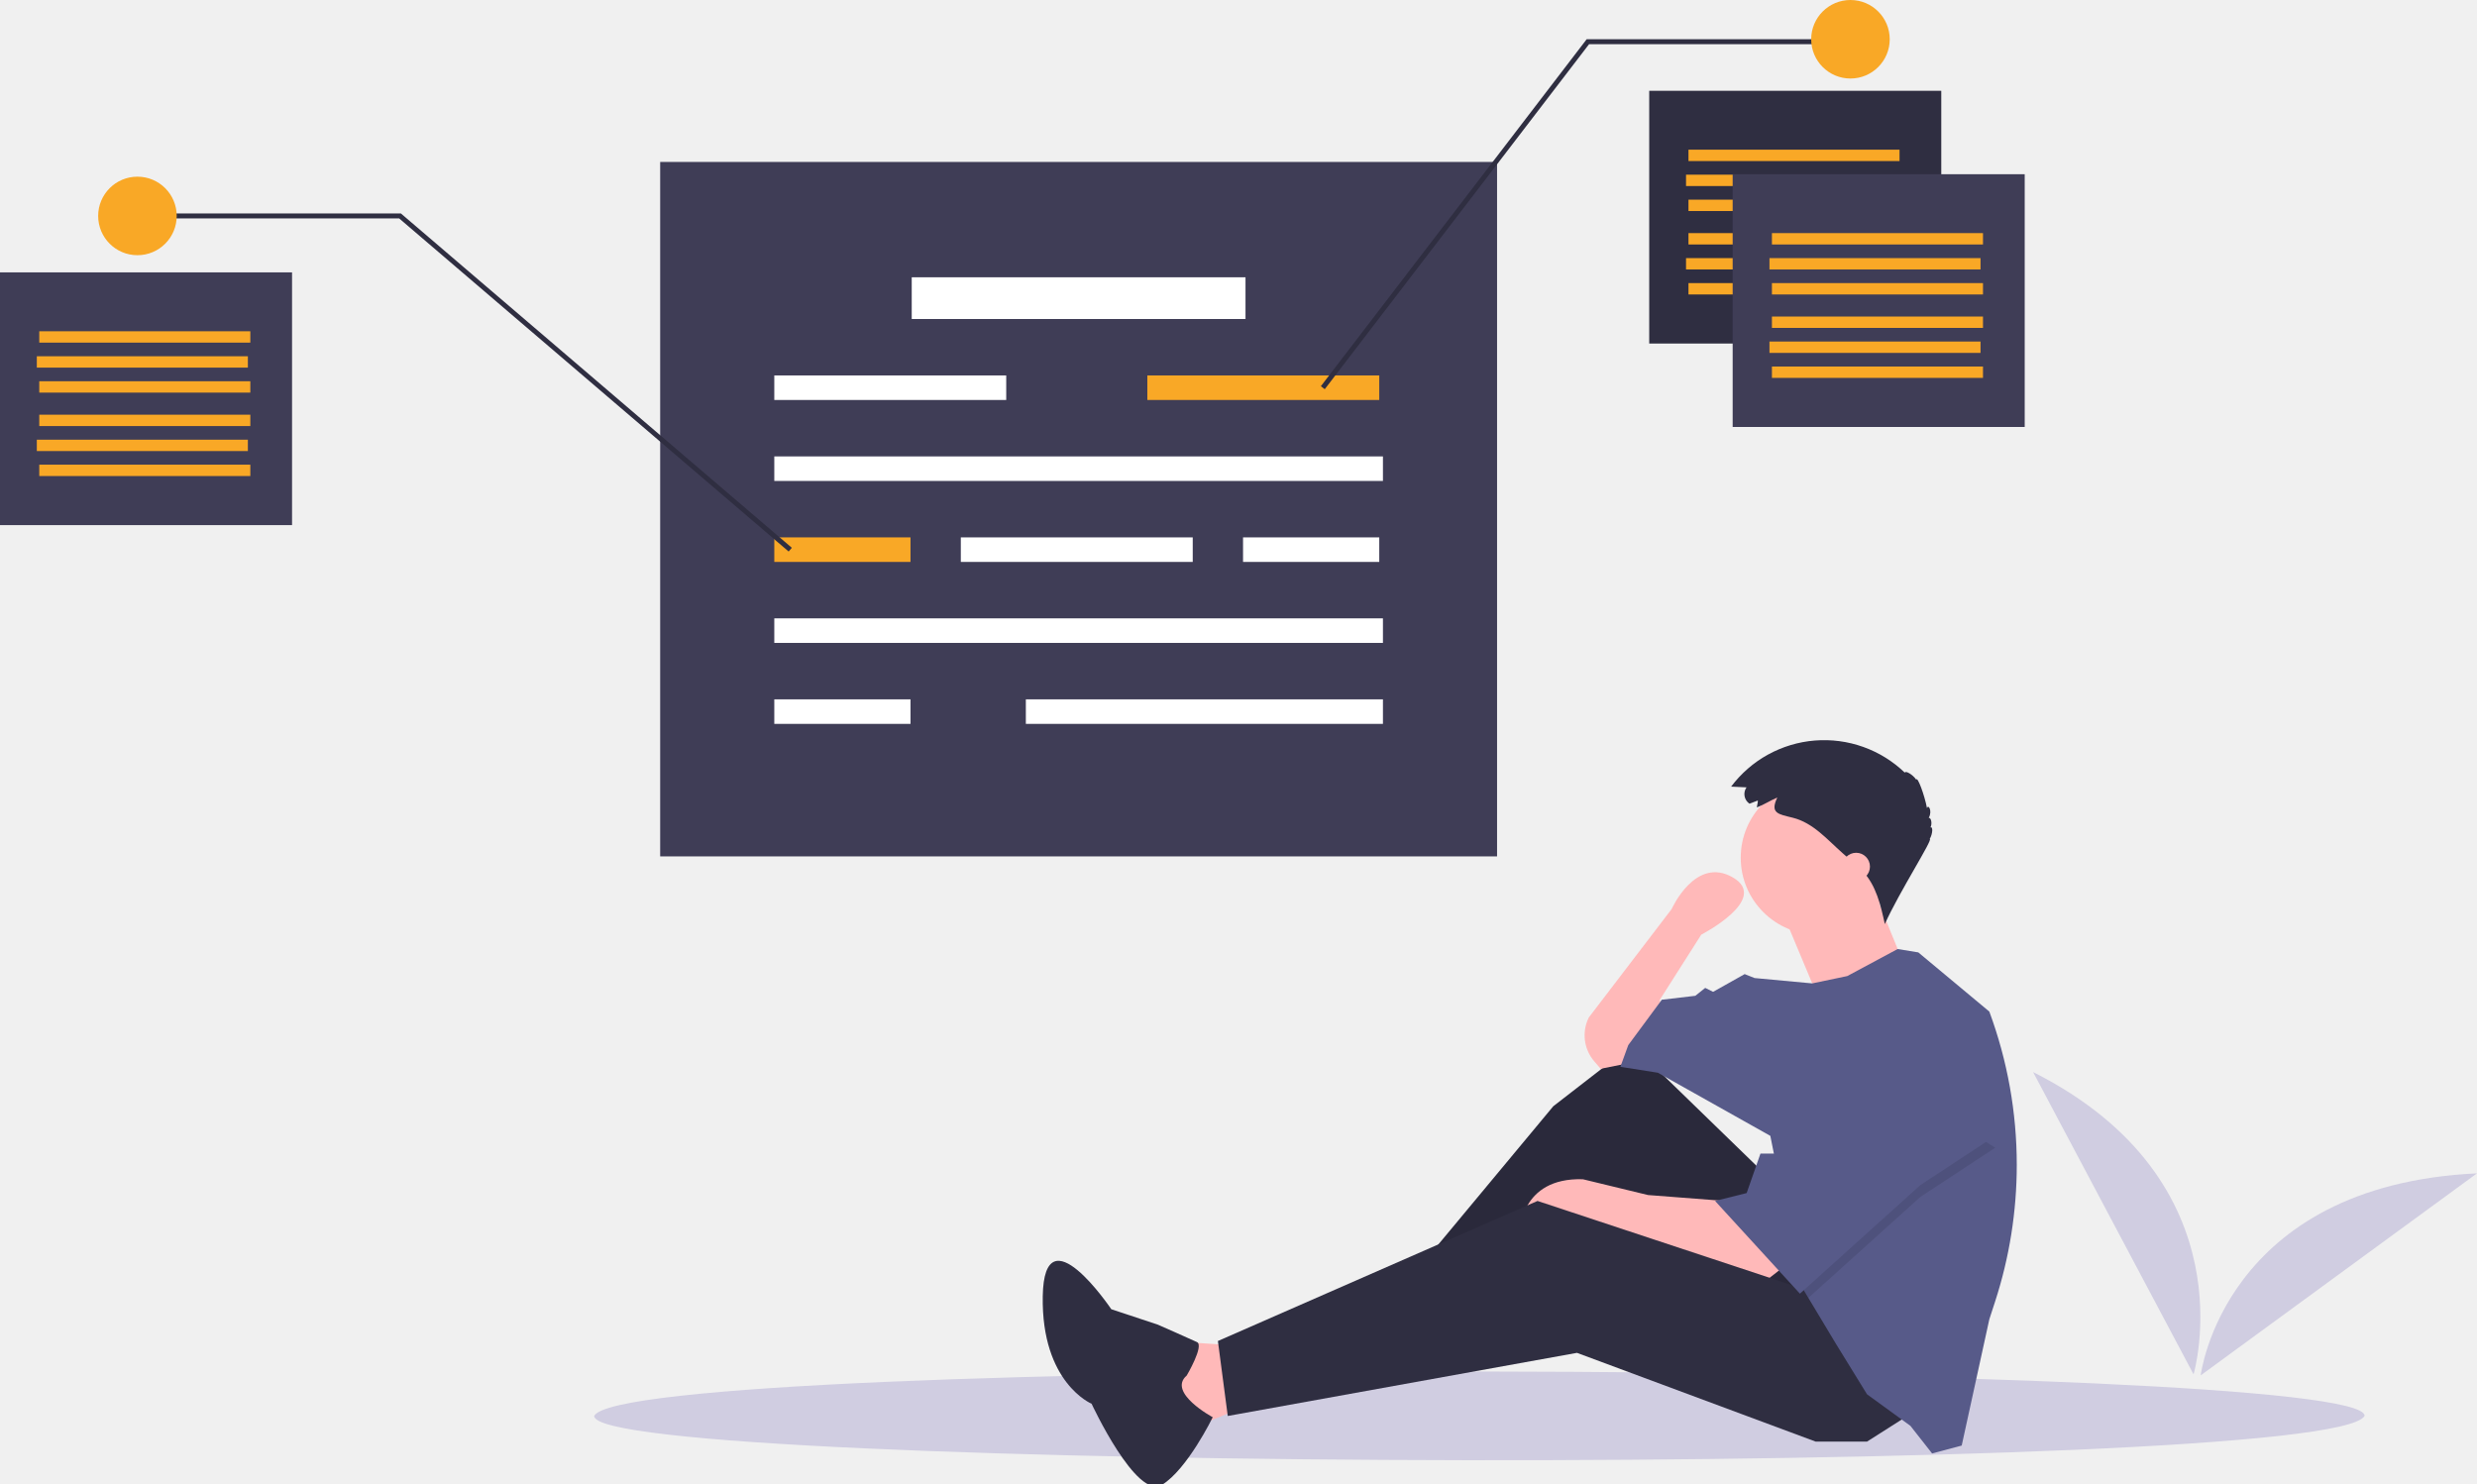
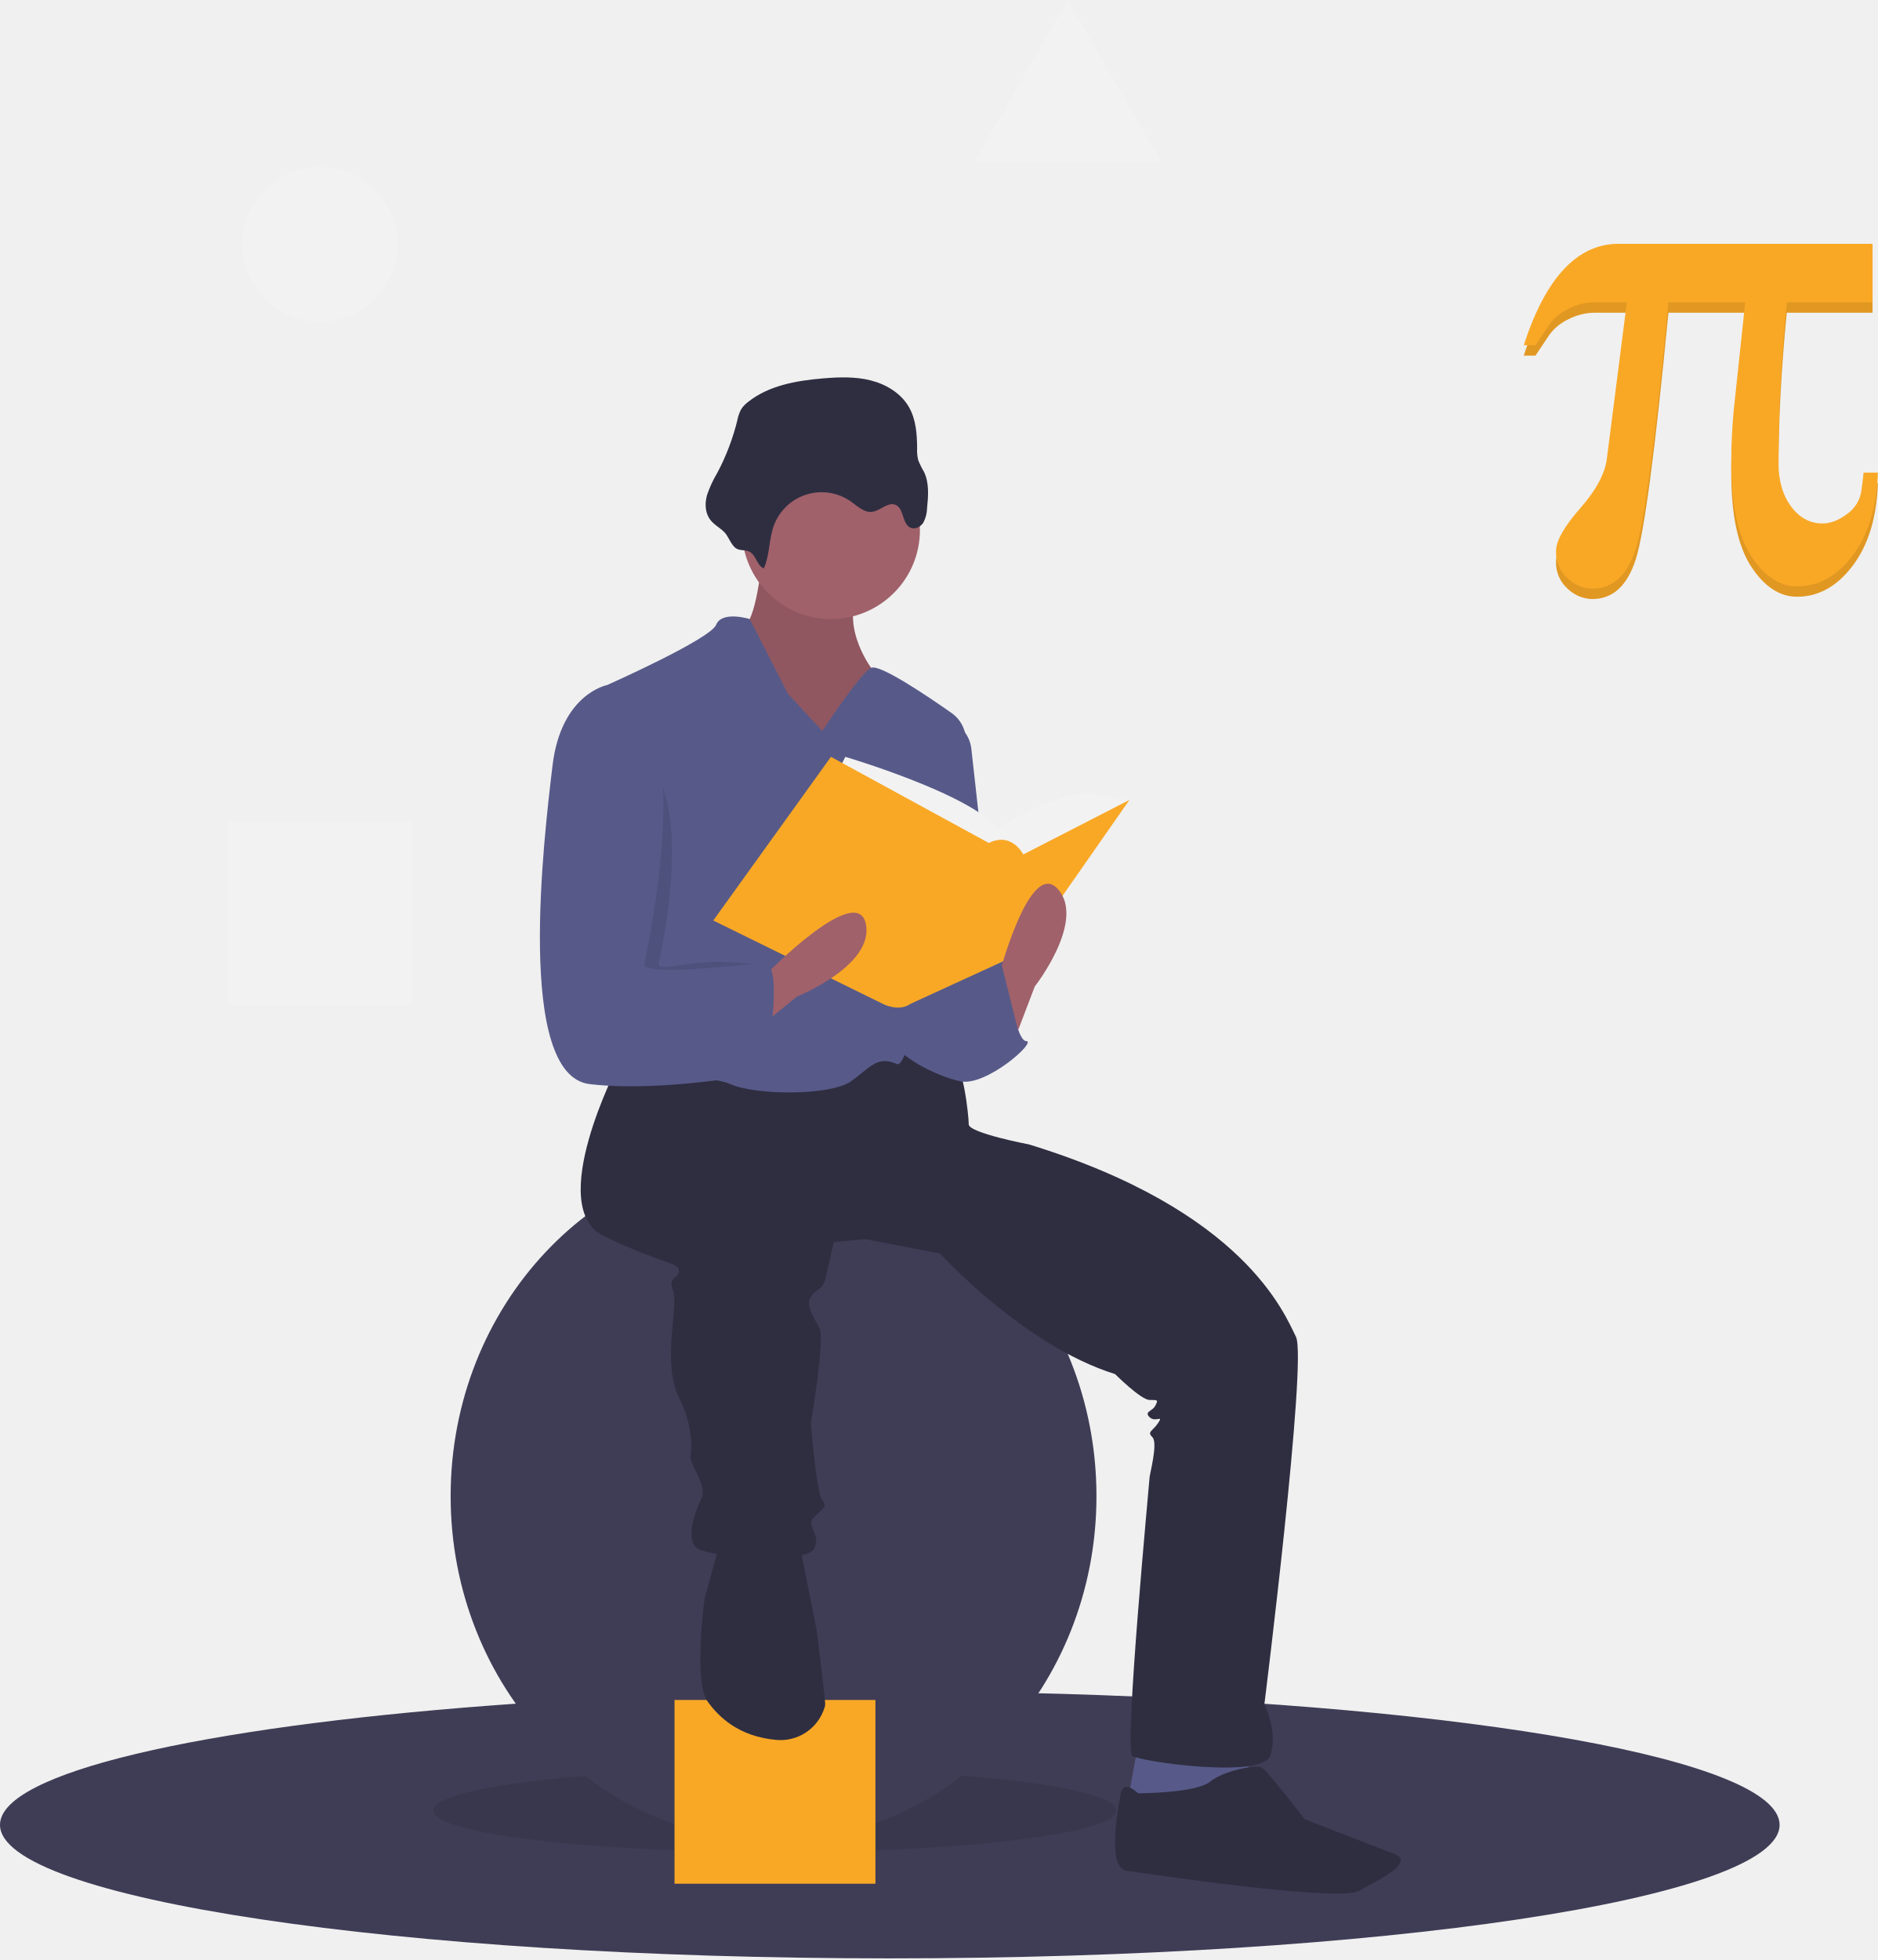
- <svg xmlns="http://www.w3.org/2000/svg" width="414" height="248" viewBox="0 0 414 248" fill="none">
+ <svg xmlns="http://www.w3.org/2000/svg" width="414" height="432" viewBox="0 0 414 432" fill="none">
  <g clip-path="url(#clip0)">
-     <path d="M395.209 236.681C389.67 246.995 98.876 246.129 99.316 236.68C104.855 226.367 395.649 227.233 395.209 236.681Z" fill="#D0CDE1" />
-     <path d="M324.459 15.177H275.646V57.426H324.459V15.177Z" fill="#2F2E41" />
-     <path d="M250.215 27.072H110.341V143.156H250.215V27.072Z" fill="#3F3D56" />
-     <path d="M208.17 46.351H152.385V53.324H208.17V46.351Z" fill="white" />
-     <path d="M168.177 62.759H129.414V66.861H168.177V62.759Z" fill="white" />
-     <path d="M199.351 89.831H160.589V93.933H199.351V89.831Z" fill="white" />
-     <path d="M230.526 62.759H191.763V66.861H230.526V62.759Z" fill="#F9A826" />
-     <path d="M317.485 38.968H282.209V40.867H317.485V38.968Z" fill="#F9A826" />
-     <path d="M317.075 43.146H281.799V45.045H317.075V43.146Z" fill="#F9A826" />
-     <path d="M317.485 47.324H282.209V49.223H317.485V47.324Z" fill="#F9A826" />
-     <path d="M317.485 25.021H282.209V26.921H317.485V25.021Z" fill="#F9A826" />
-     <path d="M317.075 29.199H281.799V31.098H317.075V29.199Z" fill="#F9A826" />
-     <path d="M317.485 33.377H282.209V35.276H317.485V33.377Z" fill="#F9A826" />
-     <path d="M338.405 29.123H289.593V71.373H338.405V29.123Z" fill="#3F3D56" />
-     <path d="M331.432 52.914H296.156V54.813H331.432V52.914Z" fill="#F9A826" />
-     <path d="M331.022 57.092H295.745V58.991H331.022V57.092Z" fill="#F9A826" />
-     <path d="M331.432 61.27H296.156V63.169H331.432V61.27Z" fill="#F9A826" />
-     <path d="M331.432 38.968H296.156V40.867H331.432V38.968Z" fill="#F9A826" />
-     <path d="M331.022 43.146H295.745V45.045H331.022V43.146Z" fill="#F9A826" />
-     <path d="M331.432 47.324H296.156V49.223H331.432V47.324Z" fill="#F9A826" />
-     <path d="M48.812 45.531H0V87.78H48.812V45.531Z" fill="#3F3D56" />
-     <path d="M41.839 69.322H6.563V71.221H41.839V69.322Z" fill="#F9A826" />
-     <path d="M41.429 73.5H6.153V75.399H41.429V73.5Z" fill="#F9A826" />
-     <path d="M41.839 77.677H6.563V79.576H41.839V77.677Z" fill="#F9A826" />
-     <path d="M41.839 55.375H6.563V57.274H41.839V55.375Z" fill="#F9A826" />
-     <path d="M41.429 59.553H6.153V61.452H41.429V59.553Z" fill="#F9A826" />
-     <path d="M41.839 63.731H6.563V65.63H41.839V63.731Z" fill="#F9A826" />
-     <path d="M231.141 76.295H129.414V80.397H231.141V76.295Z" fill="white" />
-     <path d="M152.18 89.831H129.414V93.933H152.18V89.831Z" fill="#F9A826" />
-     <path d="M152.18 116.904H129.414V121.005H152.18V116.904Z" fill="white" />
-     <path d="M230.526 89.831H207.76V93.933H230.526V89.831Z" fill="white" />
-     <path d="M231.141 103.367H129.414V107.469H231.141V103.367Z" fill="white" />
-     <path d="M231.141 116.904H171.459V121.005H231.141V116.904Z" fill="white" />
-     <path d="M221.417 65.059L220.766 64.56L265.189 6.563H309.282V7.384H265.594L221.417 65.059Z" fill="#2F2E41" />
-     <path d="M131.814 92.194L66.709 36.507H22.971V35.686H67.012L132.347 91.57L131.814 92.194Z" fill="#2F2E41" />
-     <path d="M309.282 13.126C312.906 13.126 315.845 10.188 315.845 6.563C315.845 2.938 312.906 0 309.282 0C305.657 0 302.719 2.938 302.719 6.563C302.719 10.188 305.657 13.126 309.282 13.126Z" fill="#F9A826" />
-     <path d="M22.971 42.66C26.595 42.66 29.534 39.721 29.534 36.096C29.534 32.472 26.595 29.534 22.971 29.534C19.346 29.534 16.407 32.472 16.407 36.096C16.407 39.721 19.346 42.66 22.971 42.66Z" fill="#F9A826" />
-     <path d="M366.627 229.74C366.627 229.74 376.197 197.54 339.802 179.206L366.627 229.74Z" fill="#D0CDE1" />
-     <path d="M367.819 229.912C367.819 229.912 371.613 198.132 414 196.14L367.819 229.912Z" fill="#D0CDE1" />
-     <path d="M205.205 224.826L195.312 224.167L198.609 239.006L209.821 234.389L205.205 224.826Z" fill="#FFB9B9" />
-     <path d="M295.888 197.126L272.805 174.703L259.615 184.925L233.564 216.252L236.532 220.869L268.189 199.435L289.623 227.464L310.068 217.242L295.888 197.126Z" fill="#2F2E41" />
-     <path opacity="0.1" d="M295.888 197.126L272.805 174.703L259.615 184.925L233.564 216.252L236.532 220.869L268.189 199.435L289.623 227.464L310.068 217.242L295.888 197.126Z" fill="black" />
-     <path d="M297.867 211.966L294.899 214.274L270.827 206.03L265.221 203.722L254.009 206.03C254.009 206.03 254.009 196.797 264.561 197.126L275.443 199.764L288.304 200.754L297.867 211.966Z" fill="#FFB9B9" />
-     <path d="M319.301 236.368L312.046 240.984H303.472L263.572 226.145L205.205 236.697L203.556 224.167L256.977 200.754L303.802 216.252L319.301 236.368Z" fill="#2F2E41" />
-     <path d="M272.475 177.671L267.529 178.66L266.451 177.402C265.598 176.407 265.057 175.182 264.897 173.88C264.737 172.579 264.964 171.259 265.55 170.086L279.4 151.95C279.4 151.95 283.357 143.046 289.623 146.673C295.888 150.301 284.347 156.236 284.347 156.236L277.422 167.118L278.081 172.724L272.475 177.671Z" fill="#FFB9B9" />
-     <path d="M303.802 156.236C310.905 156.236 316.663 150.479 316.663 143.376C316.663 136.273 310.905 130.515 303.802 130.515C296.7 130.515 290.942 136.273 290.942 143.376C290.942 150.479 296.7 156.236 303.802 156.236Z" fill="#FFB9B9" />
-     <path d="M298.031 152.774L303.967 166.954L318.147 161.018C318.147 161.018 313.53 149.806 313.53 149.476C313.53 149.147 298.031 152.774 298.031 152.774Z" fill="#FFB9B9" />
-     <path d="M337.078 194.723C337.078 202.484 335.855 210.197 333.454 217.578L332.491 220.539L327.875 241.644L322.928 242.963L319.301 238.346L312.046 233.07L306.77 224.496L302.246 216.958L300.834 214.604L295.888 189.872L277.092 179.32L270.826 178.33L272.145 174.703L277.751 167.118L283.357 166.459L285.006 165.14L286.325 165.799L291.601 162.832L293.25 163.491L302.892 164.388L308.749 163.161L317.171 158.64L320.62 159.204L332.491 169.097C335.526 177.3 337.079 185.976 337.078 194.723Z" fill="#575A89" />
-     <path d="M198.348 229.932C198.348 229.932 201.302 224.926 200.054 224.342C198.807 223.758 193.509 221.428 193.509 221.428L185.74 218.853C185.74 218.853 174.529 202.191 174.283 216.681C174.037 231.17 182.445 234.653 182.445 234.653C182.445 234.653 189.945 250.793 194.194 248.219C198.442 245.645 202.693 236.909 202.693 236.909C202.693 236.909 195.032 232.79 198.348 229.932Z" fill="#2F2E41" />
-     <path opacity="0.1" d="M333.48 191.85L320.95 200.094L302.246 216.958L300.835 214.604L296.877 194.818H297.867L308.089 176.022L333.48 191.85Z" fill="black" />
-     <path d="M308.089 174.043L297.867 192.839H294.239L291.931 199.435L286.655 200.754L300.835 216.252L320.95 198.116L333.48 189.872L308.089 174.043Z" fill="#575A89" />
-     <path d="M293.799 133.813L292.406 134.35C292.192 134.204 292.008 134.018 291.867 133.801C291.726 133.584 291.629 133.342 291.583 133.087C291.536 132.832 291.541 132.571 291.597 132.318C291.653 132.066 291.759 131.827 291.909 131.615L289.334 131.495C290.987 129.293 293.088 127.468 295.499 126.139C297.911 124.811 300.576 124.009 303.321 123.788C306.065 123.567 308.824 123.931 311.417 124.856C314.01 125.781 316.377 127.247 318.361 129.155C318.478 128.751 319.756 129.537 320.278 130.333C320.453 129.676 321.652 132.852 322.076 135.098C322.272 134.35 323.026 135.557 322.365 136.715C322.784 136.654 322.973 137.725 322.649 138.322C323.107 138.107 323.03 139.386 322.533 140.241C323.187 140.182 317.377 149.199 315.025 154.469C314.342 151.33 313.574 148.026 311.372 145.688C310.997 145.291 310.587 144.929 310.178 144.567L307.964 142.613C305.39 140.341 303.049 137.537 299.62 136.688C297.263 136.104 295.773 135.972 297.057 133.317C295.897 133.801 294.813 134.521 293.643 134.971C293.658 134.6 293.822 134.185 293.799 133.813Z" fill="#2F2E41" />
-     <path d="M310.233 147.168C311.507 147.168 312.541 146.135 312.541 144.86C312.541 143.585 311.507 142.552 310.233 142.552C308.958 142.552 307.924 143.585 307.924 144.86C307.924 146.135 308.958 147.168 310.233 147.168Z" fill="#FFB9B9" />
+     <path d="M392.335 402.216C392.335 418.466 304.509 431.641 196.168 431.641C87.826 431.641 0 418.466 0 402.216C0 390.711 44.024 380.745 108.183 375.91C134.641 373.911 164.534 372.791 196.168 372.791C209.172 372.791 221.878 372.98 234.167 373.341C324.322 375.999 392.335 387.914 392.335 402.216Z" fill="#3F3D56" />
+     <path opacity="0.1" d="M170.856 408.227C212.444 408.227 246.159 404.119 246.159 399.052C246.159 393.984 212.444 389.876 170.856 389.876C129.267 389.876 95.553 393.984 95.553 399.052C95.553 404.119 129.267 408.227 170.856 408.227Z" fill="black" />
+     <path d="M170.539 405.696C209.856 405.696 241.729 371.698 241.729 329.76C241.729 287.822 209.856 253.824 170.539 253.824C131.222 253.824 99.349 287.822 99.349 329.76C99.349 371.698 131.222 405.696 170.539 405.696Z" fill="#3F3D56" />
+     <path d="M193.004 374.688H148.708V415.188H193.004V374.688Z" fill="#F9A826" />
+     <path d="M250.905 384.497L248.373 398.419L264.826 400.95L275.584 394.622L274.951 384.497H250.905Z" fill="#575A89" />
+     <path d="M168.008 123.151C168.008 123.151 166.742 137.705 163.578 138.338C160.414 138.971 170.539 164.283 170.539 164.283H185.726L197.75 161.119L192.054 147.197C192.054 147.197 184.461 137.073 190.156 128.846C195.851 120.62 168.008 123.151 168.008 123.151Z" fill="#A0616A" />
+     <path opacity="0.1" d="M168.008 123.151C168.008 123.151 166.742 137.705 163.578 138.338C160.414 138.971 170.539 164.283 170.539 164.283H185.726L197.75 161.119L192.054 147.197C192.054 147.197 184.461 137.073 190.156 128.846C195.851 120.62 168.008 123.151 168.008 123.151Z" fill="black" />
+     <path d="M136.368 234.524C136.368 234.524 119.915 266.164 133.204 272.492C146.493 278.82 149.657 278.187 149.657 280.085C149.657 281.984 147.126 281.351 148.391 284.515C149.657 287.679 145.86 300.335 149.657 307.929C153.454 315.522 152.188 321.217 152.188 321.217C152.188 321.217 152.188 321.85 153.454 324.381C154.719 326.912 155.352 328.811 154.719 330.076C154.086 331.342 150.29 339.568 154.086 341.467C157.883 343.365 177.5 344.631 179.398 341.467C181.297 338.303 177.5 336.404 179.398 334.506C181.297 332.608 182.562 331.975 181.297 330.709C180.031 329.444 178.766 313.624 178.766 313.624C178.766 313.624 181.93 295.273 180.664 292.741C179.398 290.21 177.5 287.679 178.766 285.781C180.031 283.882 181.297 284.515 181.93 281.984C182.562 279.453 183.828 273.757 183.828 273.757L190.789 273.125L207.242 276.289C207.242 276.289 225.593 296.538 245.842 302.866C245.842 302.866 251.537 308.561 253.436 308.561C255.334 308.561 255.334 308.561 254.701 309.827C254.069 311.092 252.17 311.092 253.436 312.358C254.701 313.624 256.6 311.725 255.334 313.624C254.069 315.522 252.803 315.522 254.069 316.788C255.334 318.053 253.436 325.014 253.436 325.647C253.436 326.28 247.741 385.763 249.639 387.028C251.537 388.294 278.115 392.091 280.013 387.028C281.912 381.966 278.748 375.638 278.748 375.638C278.748 375.638 288.24 299.702 285.709 294.64C283.177 289.577 274.318 266.797 226.858 252.242C226.858 252.242 213.57 249.711 213.57 247.813C213.57 245.914 212.304 233.891 209.773 233.258C207.242 232.625 192.687 231.993 192.687 231.993L174.336 237.688L149.024 233.258L136.368 234.524Z" fill="#2F2E41" />
+     <path d="M158.516 340.834L155.352 352.224C155.352 352.224 152.821 370.576 155.985 375.005C158.47 378.484 162.907 382.745 171.137 383.492C173.443 383.704 175.753 383.122 177.683 381.843C179.614 380.563 181.05 378.663 181.754 376.457C181.849 376.193 181.908 375.917 181.93 375.638C181.93 374.372 180.031 359.185 180.031 359.185L176.867 343.365L176.234 338.936L158.516 340.834Z" fill="#2F2E41" />
+     <path d="M250.905 395.254C250.905 395.254 247.741 392.09 247.108 395.254C246.475 398.418 243.944 411.707 248.373 412.34C252.803 412.973 295.201 419.301 299.63 416.77C304.06 414.238 312.286 410.442 307.224 408.543C302.161 406.645 287.607 400.95 287.607 400.95C287.607 400.95 279.381 390.192 278.115 389.559C276.849 388.926 269.889 390.192 266.725 392.723C263.561 395.254 250.905 395.254 250.905 395.254Z" fill="#2F2E41" />
+     <path d="M183.195 136.44C194.029 136.44 202.812 127.657 202.812 116.823C202.812 105.989 194.029 97.207 183.195 97.207C172.361 97.207 163.578 105.989 163.578 116.823C163.578 127.657 172.361 136.44 183.195 136.44Z" fill="#A0616A" />
+     <path d="M181.297 161.119L173.703 152.893L165.286 136.44C165.286 136.44 159.149 134.541 157.883 137.705C156.618 140.869 133.837 150.994 133.837 150.994C133.837 150.994 139.532 204.149 137.001 209.212C134.47 214.274 130.04 234.524 133.837 236.422C137.634 238.32 155.352 236.422 161.047 238.953C166.743 241.484 183.195 241.484 187.625 238.32C192.054 235.156 193.32 232.625 197.75 234.524C201.521 236.14 210.336 180.887 212.875 164.422C213.088 163.039 212.911 161.623 212.362 160.336C211.813 159.049 210.915 157.941 209.769 157.138C204.091 153.155 193.865 146.292 192.054 147.197C189.523 148.463 181.297 161.119 181.297 161.119Z" fill="#575A89" />
+     <path d="M208.507 158.588C209.993 158.959 211.33 159.777 212.338 160.93C213.346 162.083 213.977 163.517 214.146 165.04L219.265 211.11C219.265 211.11 206.609 238.321 200.281 219.969C193.953 201.618 208.507 158.588 208.507 158.588Z" fill="#575A89" />
+     <path d="M207.242 215.54L221.163 211.743C221.163 211.743 223.694 229.462 226.225 229.462C228.757 229.462 217.366 239.586 211.671 238.321C205.976 237.055 197.75 232.626 197.117 229.462C196.484 226.298 202.812 213.009 202.812 213.009L207.242 215.54Z" fill="#575A89" />
+     <path d="M168.387 125.286C169.721 122.344 169.489 118.914 170.592 115.878C171.182 114.253 172.141 112.786 173.392 111.592C174.643 110.398 176.153 109.51 177.805 108.997C179.456 108.483 181.204 108.359 182.911 108.632C184.619 108.906 186.24 109.571 187.648 110.575C189.066 111.586 190.488 113.007 192.22 112.814C194.085 112.606 195.748 110.526 197.462 111.288C199.362 112.133 198.849 115.539 200.774 116.325C201.788 116.739 202.985 116.102 203.569 115.176C204.081 114.204 204.359 113.126 204.383 112.027C204.649 109.329 204.889 106.472 203.718 104.026C203.226 103.197 202.797 102.331 202.435 101.438C202.23 100.603 202.148 99.743 202.191 98.885C202.18 95.712 201.949 92.403 200.352 89.662C198.581 86.62 195.306 84.675 191.889 83.826C188.473 82.978 184.894 83.108 181.386 83.405C175.588 83.896 169.541 84.948 164.972 88.552C164.351 89.006 163.817 89.568 163.395 90.21C162.994 90.974 162.71 91.793 162.554 92.641C161.566 96.663 160.086 100.548 158.145 104.207C157.212 105.758 156.449 107.406 155.87 109.121C155.385 110.864 155.418 112.85 156.432 114.348C157.258 115.568 158.578 116.218 159.615 117.215C160.642 118.203 161.123 120.103 162.261 120.852C163.255 121.505 164.445 121.044 165.459 121.736C166.76 122.625 166.854 124.574 168.387 125.286Z" fill="#2F2E41" />
+     <path d="M184.461 170.611L186.359 166.814C186.359 166.814 214.202 175.041 219.898 182.634C219.898 182.634 233.819 173.775 241.413 175.041L249.006 176.306L225.593 197.189L195.851 194.658L184.461 170.611Z" fill="#F2F2F2" />
+     <path d="M183.195 166.814L157.25 202.884L194.586 221.235C194.586 221.235 198.076 223.134 200.76 221.235L225.593 209.845L249.006 176.306L225.593 188.33C225.593 188.33 223.062 183.267 217.999 185.798L183.195 166.814Z" fill="#F9A826" />
+     <path d="M223.061 230.727L228.124 217.438C228.124 217.438 239.514 202.884 233.186 195.923C226.858 188.962 219.897 216.173 219.897 216.173L223.061 230.727Z" fill="#A0616A" />
+     <path d="M164.653 228.607L175.699 219.651C175.699 219.651 192.854 212.776 190.873 203.58C188.891 194.384 169.218 214.429 169.218 214.429L164.653 228.607Z" fill="#A0616A" />
+     <path opacity="0.1" d="M137.317 164.599H136.684C136.684 164.599 126.876 152.893 124.978 168.713C123.079 184.533 116.751 237.055 133.204 238.953C149.657 240.852 161.364 231.043 161.364 231.043C161.364 231.043 173.387 212.692 168.957 212.692C166.814 212.692 160.985 211.73 155.668 212.059C149.997 212.411 144.901 214.009 145.227 212.376C145.86 209.212 155.036 169.029 137.317 164.599Z" fill="black" />
+     <path d="M136.368 152.26L133.837 150.995C133.837 150.995 123.712 152.893 121.814 168.713C119.915 184.533 113.587 237.055 130.04 238.954C146.493 240.852 168.641 236.422 168.641 236.422C168.641 236.422 173.07 212.376 168.641 212.376C164.211 212.376 141.43 215.54 142.063 212.376C142.696 209.212 154.086 156.69 136.368 152.26Z" fill="#575A89" />
+     <path d="M213.886 223.45L220.864 212.755L225.276 230.411L213.886 235.473V223.45Z" fill="#575A89" />
+     <path d="M70.54 70.945C79.976 70.945 87.626 63.296 87.626 53.859C87.626 44.423 79.976 36.774 70.54 36.774C61.104 36.774 53.455 44.423 53.455 53.859C53.455 63.296 61.104 70.945 70.54 70.945Z" fill="#F2F2F2" />
+     <path d="M90.79 181.052H50.291V221.551H90.79V181.052Z" fill="#F2F2F2" />
+     <path d="M235.401 0L245.652 17.754L255.902 35.509H235.401H214.9L225.15 17.754L235.401 0Z" fill="#F2F2F2" />
+     <path d="M414 106.455C413.755 114.03 411.91 120.101 408.466 124.669C405.021 129.238 400.929 131.522 396.189 131.523C392.328 131.523 388.944 129.287 386.037 124.816C383.129 120.345 381.676 113.467 381.676 104.183C381.676 102.131 381.725 100.176 381.823 98.319C381.92 96.463 382.042 94.704 382.189 93.042L384.755 68.927H367.823C364.891 99.419 362.485 117.56 360.603 123.35C358.722 129.14 355.533 132.036 351.038 132.036C349.009 131.986 347.073 131.175 345.614 129.764C344.768 129.014 344.099 128.086 343.656 127.047C343.212 126.007 343.005 124.882 343.048 123.753C343.048 121.506 344.82 118.367 348.362 114.335C351.905 110.303 353.872 106.626 354.263 103.303L358.661 68.927H351.551C349.547 68.939 347.574 69.429 345.797 70.356C344.162 71.108 342.739 72.254 341.656 73.691L338.504 78.382H335.939C338.332 70.955 341.276 65.373 344.771 61.634C348.264 57.896 352.283 56.027 356.828 56.027H412.827V68.927H393.917C393.33 74.791 392.878 80.655 392.561 86.518C392.242 92.382 392.084 98.27 392.084 104.183C392.084 108.19 393.013 111.44 394.87 113.932C396.726 116.424 399.047 117.67 401.833 117.67C403.543 117.67 405.338 116.973 407.22 115.58C408.114 114.954 408.861 114.141 409.411 113.199C409.962 112.256 410.302 111.206 410.409 110.12C410.555 109.046 410.665 108.203 410.738 107.591C410.812 106.981 410.848 106.602 410.848 106.455L414 106.455Z" fill="#F9A826" />
+     <path opacity="0.1" d="M414 106.455C413.755 114.03 411.91 120.101 408.466 124.669C405.021 129.238 400.929 131.522 396.189 131.523C392.328 131.523 388.944 129.287 386.037 124.816C383.129 120.345 381.676 113.467 381.676 104.183C381.676 102.131 381.725 100.176 381.823 98.319C381.92 96.463 382.042 94.704 382.189 93.042L384.755 68.927H367.823C364.891 99.419 362.485 117.56 360.603 123.35C358.722 129.14 355.533 132.036 351.038 132.036C349.009 131.986 347.073 131.175 345.614 129.764C344.768 129.014 344.099 128.086 343.656 127.047C343.212 126.007 343.005 124.882 343.048 123.753C343.048 121.506 344.82 118.367 348.362 114.335C351.905 110.303 353.872 106.626 354.263 103.303L358.661 68.927H351.551C349.547 68.939 347.574 69.429 345.797 70.356C344.162 71.108 342.739 72.254 341.656 73.691L338.504 78.382H335.939C338.332 70.955 341.276 65.373 344.771 61.634C348.264 57.896 352.283 56.027 356.828 56.027H412.827V68.927H393.917C393.33 74.791 392.878 80.655 392.561 86.518C392.242 92.382 392.084 98.27 392.084 104.183C392.084 108.19 393.013 111.44 394.87 113.932C396.726 116.424 399.047 117.67 401.833 117.67C403.543 117.67 405.338 116.973 407.22 115.58C408.114 114.954 408.861 114.141 409.411 113.199C409.962 112.256 410.302 111.206 410.409 110.12C410.555 109.046 410.665 108.203 410.738 107.591C410.812 106.981 410.848 106.602 410.848 106.455L414 106.455Z" fill="black" />
+     <path d="M414 104.165C413.755 111.74 411.91 117.811 408.466 122.379C405.021 126.948 400.929 129.232 396.189 129.233C392.328 129.233 388.944 126.997 386.037 122.526C383.129 118.055 381.676 111.177 381.676 101.893C381.676 99.841 381.725 97.886 381.823 96.029C381.92 94.173 382.042 92.414 382.189 90.752L384.755 66.637H367.823C364.891 97.129 362.485 115.27 360.603 121.06C358.722 126.85 355.533 129.746 351.038 129.746C349.009 129.696 347.073 128.885 345.614 127.474C344.768 126.724 344.099 125.796 343.656 124.757C343.212 123.717 343.005 122.592 343.048 121.463C343.048 119.216 344.82 116.077 348.362 112.045C351.905 108.013 353.872 104.336 354.263 101.013L358.661 66.637H351.551C349.547 66.649 347.574 67.139 345.797 68.066C344.162 68.817 342.739 69.964 341.656 71.401L338.504 76.092H335.939C338.332 68.665 341.276 63.083 344.771 59.344C348.264 55.606 352.283 53.737 356.828 53.737H412.827V66.637H393.917C393.33 72.501 392.878 78.365 392.561 84.228C392.242 90.092 392.084 95.98 392.084 101.893C392.084 105.9 393.013 109.15 394.87 111.642C396.726 114.134 399.047 115.38 401.833 115.38C403.543 115.38 405.338 114.683 407.22 113.291C408.114 112.664 408.861 111.851 409.411 110.909C409.962 109.966 410.302 108.916 410.409 107.83C410.555 106.756 410.665 105.913 410.738 105.301C410.812 104.691 410.848 104.312 410.848 104.165H414Z" fill="#F9A826" />
  </g>
  <defs>
    <clipPath id="clip0">
-       <rect width="414" height="248.497" fill="white" />
+       <rect width="414" height="431.641" fill="white" />
    </clipPath>
  </defs>
</svg>
